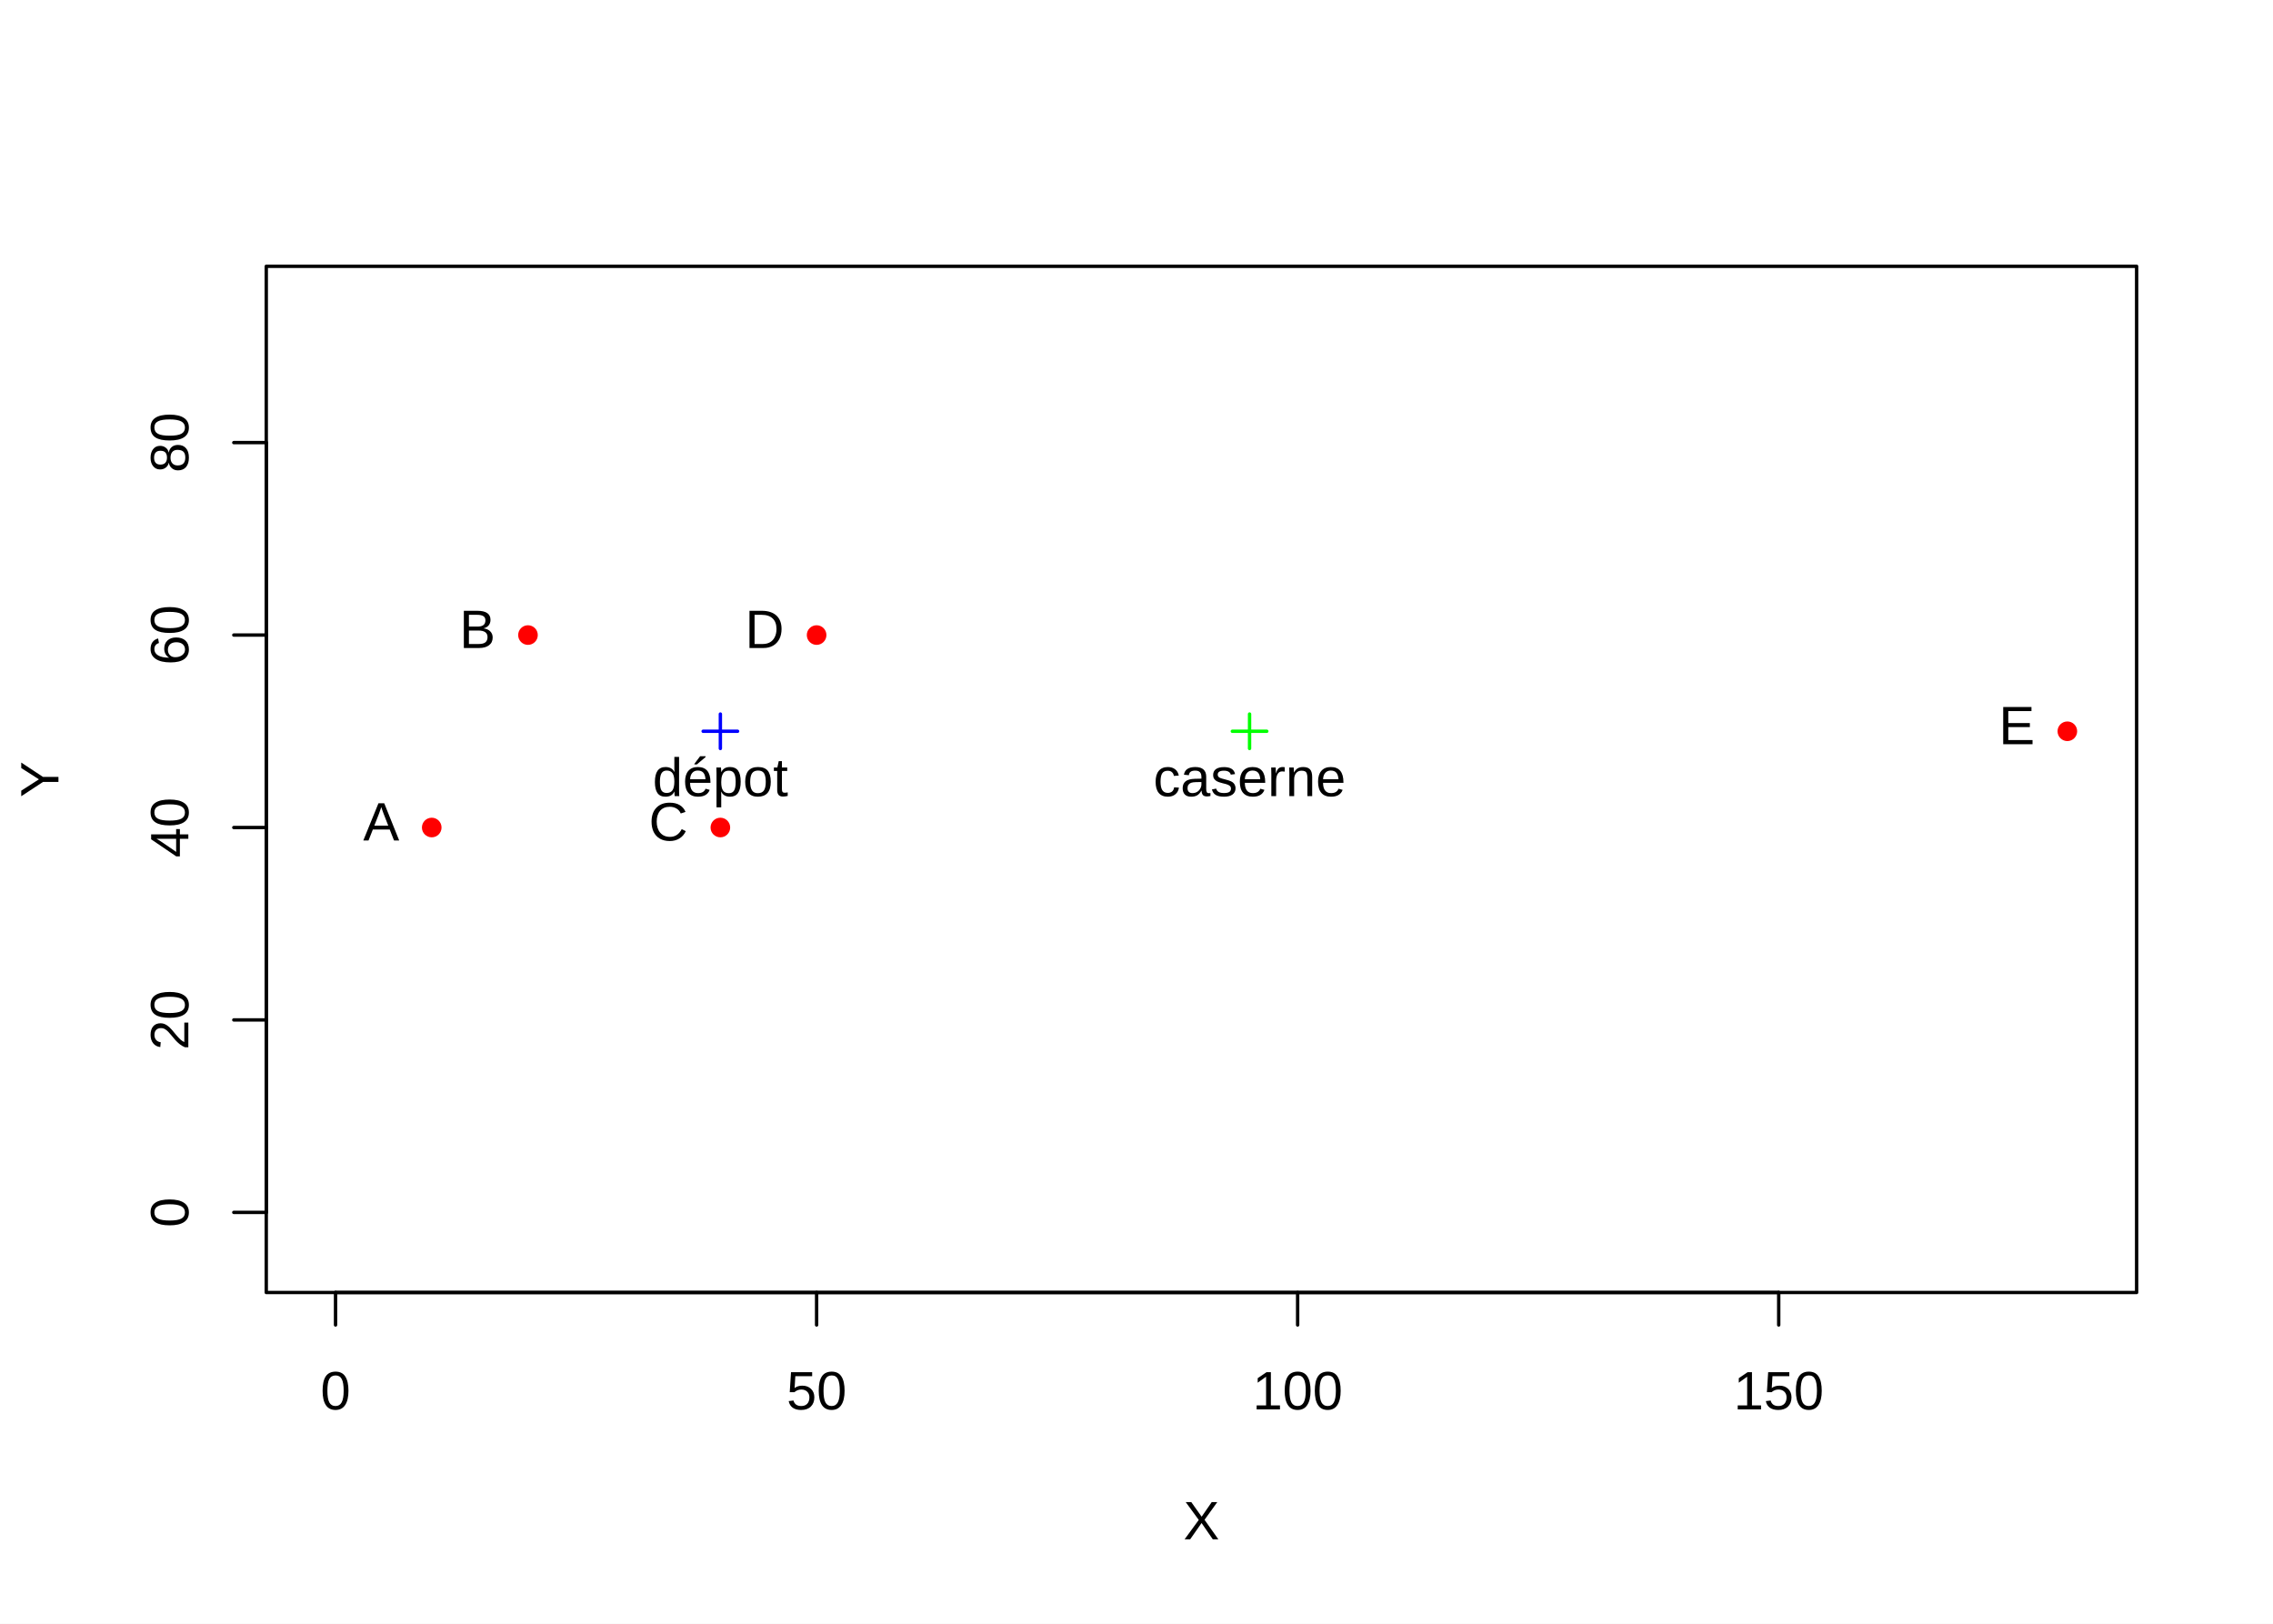
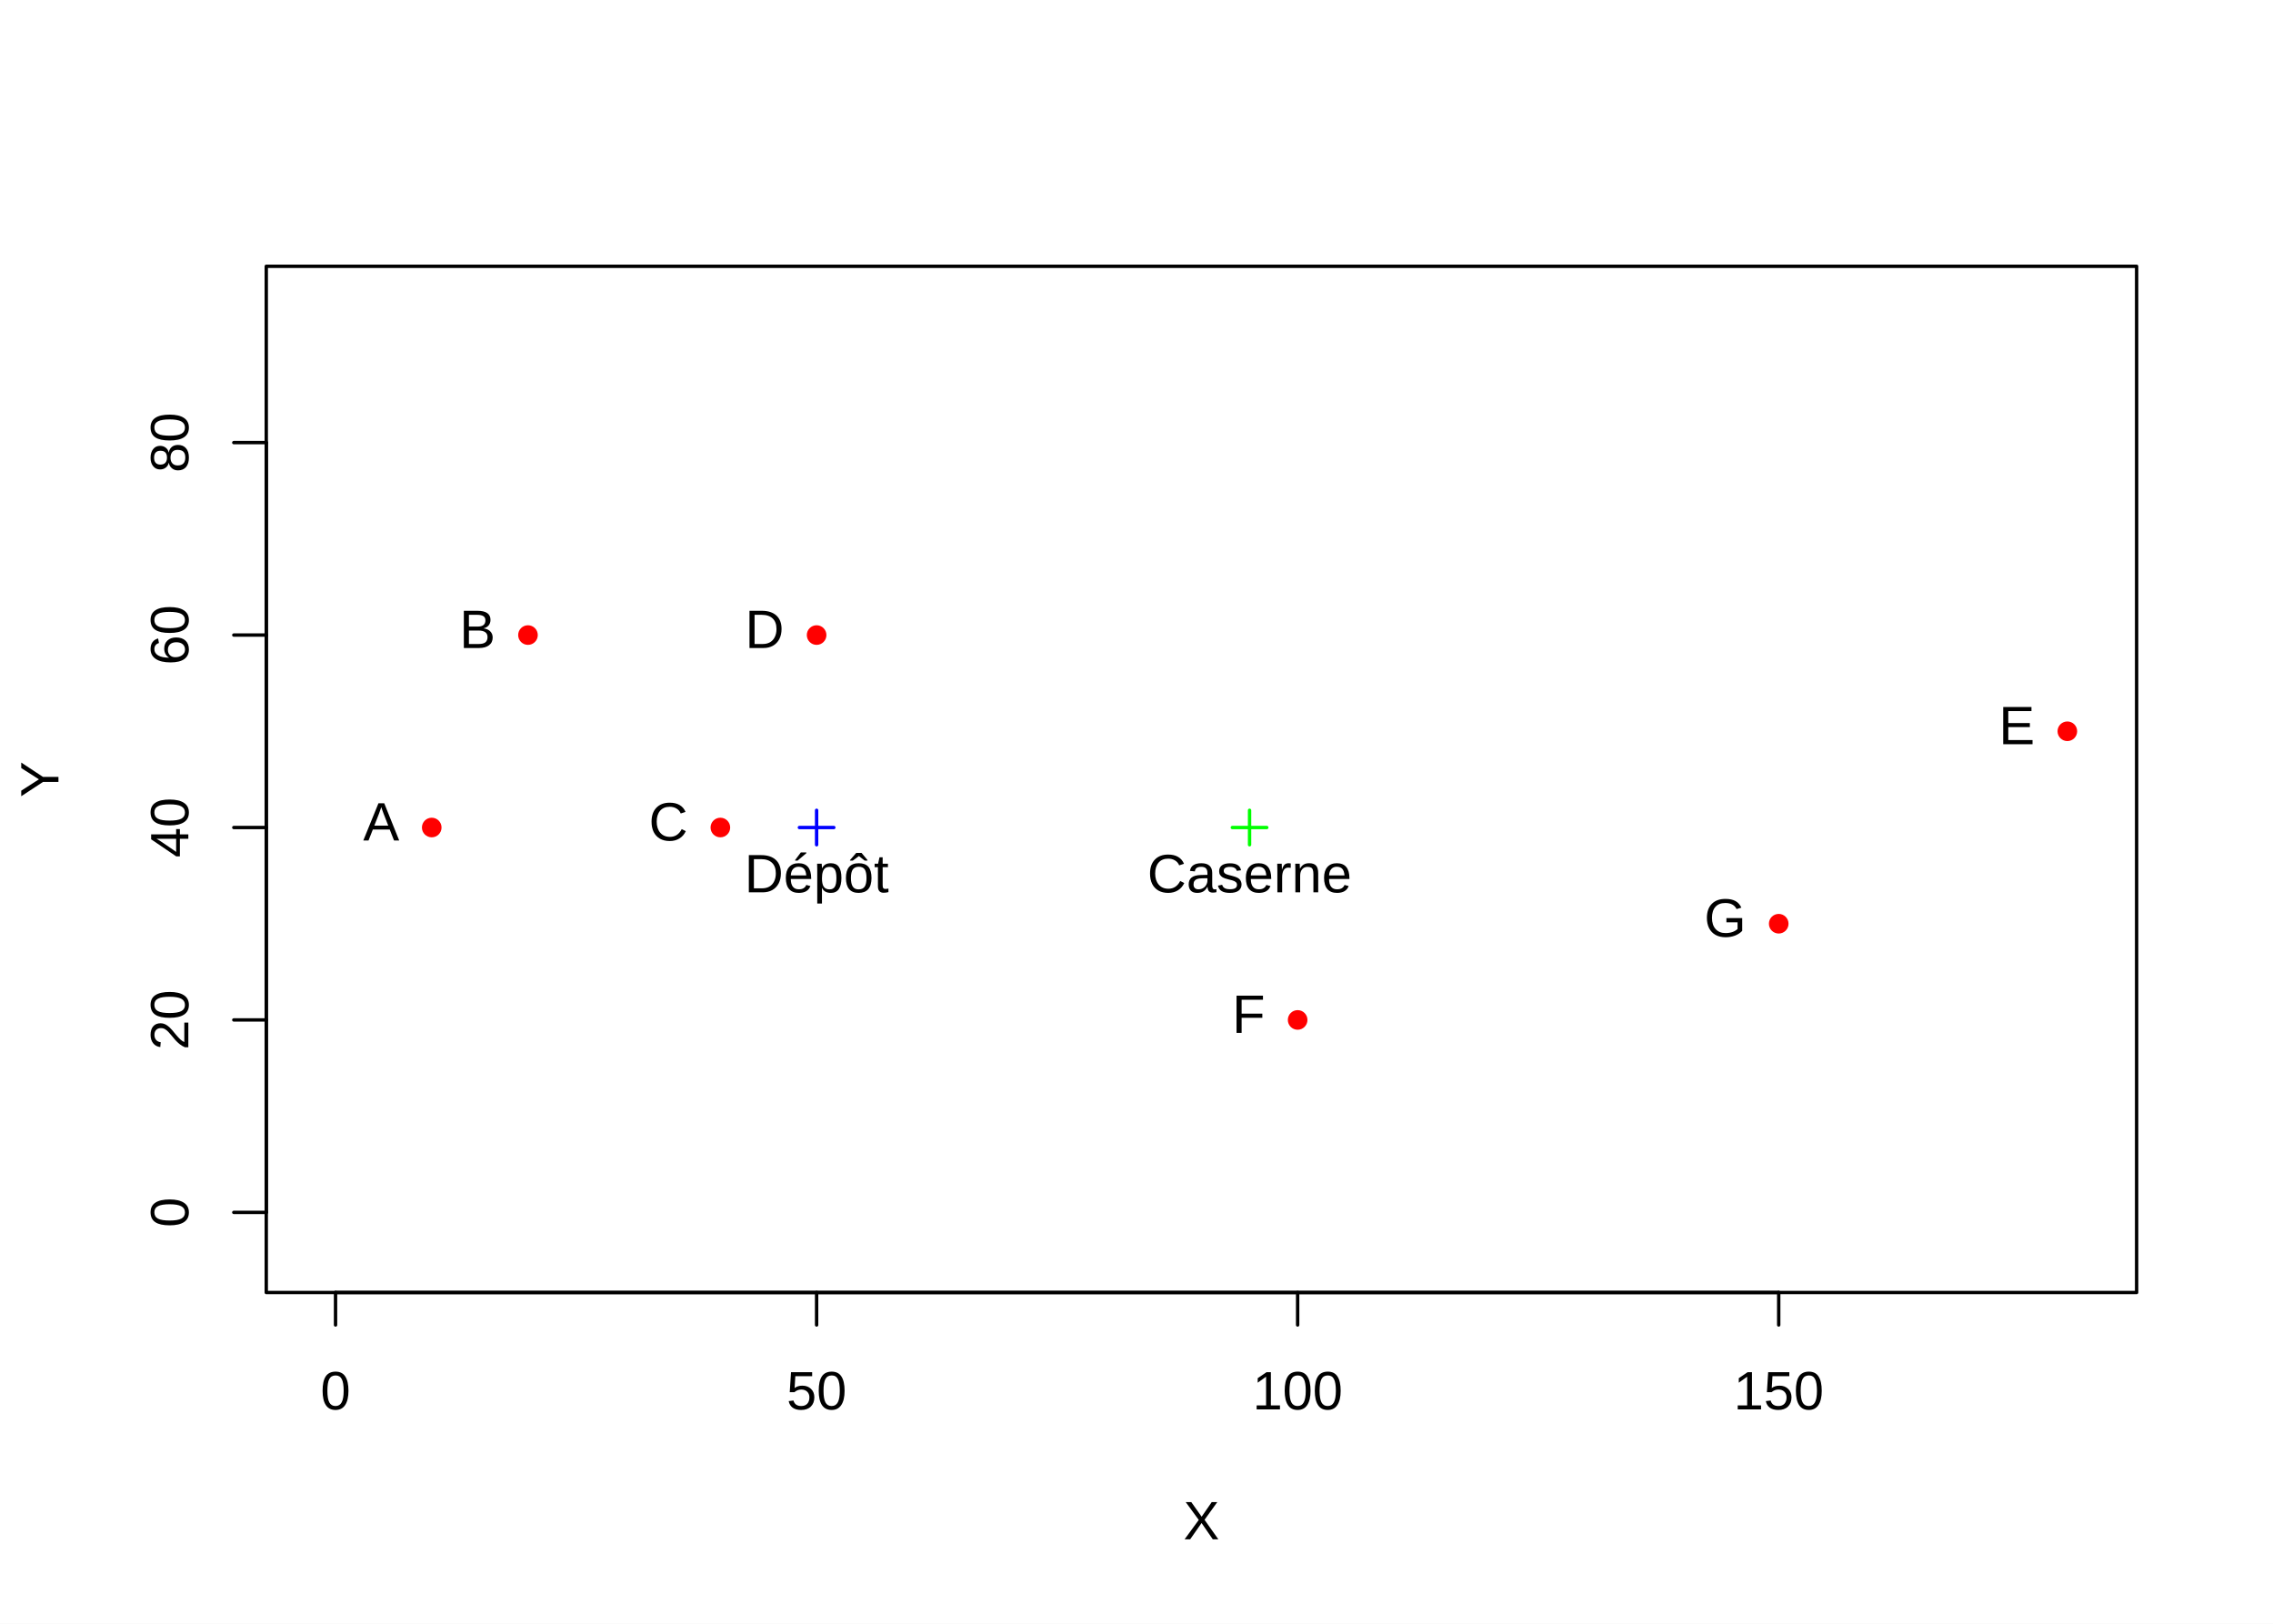
<svg xmlns="http://www.w3.org/2000/svg" class="svglite" width="504.00pt" height="360.00pt" viewBox="0 0 504.00 360.00">
  <defs>
    <style type="text/css">
    .svglite line, .svglite polyline, .svglite polygon, .svglite path, .svglite rect, .svglite circle {
      fill: none;
      stroke: #000000;
      stroke-linecap: round;
      stroke-linejoin: round;
      stroke-miterlimit: 10.00;
    }
  </style>
  </defs>
  <rect width="100%" height="100%" style="stroke: none; fill: #FFFFFF;" />
  <defs>
    <clipPath id="cpMC4wMHw1MDQuMDB8MC4wMHwzNjAuMDA=">
      <rect x="0.00" y="0.00" width="504.00" height="360.00" />
    </clipPath>
  </defs>
  <g clip-path="url(#cpMC4wMHw1MDQuMDB8MC4wMHwzNjAuMDA=)">
</g>
  <defs>
    <clipPath id="cpNTkuMDR8NDczLjc2fDU5LjA0fDI4Ni41Ng==">
      <rect x="59.04" y="59.04" width="414.72" height="227.52" />
    </clipPath>
  </defs>
  <g clip-path="url(#cpNTkuMDR8NDczLjc2fDU5LjA0fDI4Ni41Ng==)">
    <circle cx="95.73" cy="183.47" r="1.80" style="stroke-width: 0.75; stroke: #FF0000; fill: #FF0000;" />
    <circle cx="117.07" cy="140.80" r="1.80" style="stroke-width: 0.75; stroke: #FF0000; fill: #FF0000;" />
    <circle cx="159.73" cy="183.47" r="1.80" style="stroke-width: 0.75; stroke: #FF0000; fill: #FF0000;" />
    <circle cx="181.07" cy="140.80" r="1.80" style="stroke-width: 0.75; stroke: #FF0000; fill: #FF0000;" />
    <circle cx="458.40" cy="162.13" r="1.80" style="stroke-width: 0.75; stroke: #FF0000; fill: #FF0000;" />
+     <circle cx="287.73" cy="226.13" r="1.80" style="stroke-width: 0.75; stroke: #FF0000; fill: #FF0000;" />
+     <circle cx="394.40" cy="204.80" r="1.80" style="stroke-width: 0.75; stroke: #FF0000; fill: #FF0000;" />
  </g>
  <g clip-path="url(#cpMC4wMHw1MDQuMDB8MC4wMHwzNjAuMDA=)">
    <line x1="74.40" y1="286.56" x2="394.40" y2="286.56" style="stroke-width: 0.75;" />
    <line x1="74.40" y1="286.56" x2="74.40" y2="293.76" style="stroke-width: 0.75;" />
    <line x1="181.07" y1="286.56" x2="181.07" y2="293.76" style="stroke-width: 0.75;" />
    <line x1="287.73" y1="286.56" x2="287.73" y2="293.76" style="stroke-width: 0.75;" />
    <line x1="394.40" y1="286.56" x2="394.40" y2="293.76" style="stroke-width: 0.75;" />
    <text x="74.40" y="312.48" text-anchor="middle" style="font-size: 12.00px; font-family: Arial;" textLength="6.67px" lengthAdjust="spacingAndGlyphs">0</text>
    <text x="181.07" y="312.48" text-anchor="middle" style="font-size: 12.00px; font-family: Arial;" textLength="13.35px" lengthAdjust="spacingAndGlyphs">50</text>
    <text x="287.73" y="312.48" text-anchor="middle" style="font-size: 12.00px; font-family: Arial;" textLength="20.02px" lengthAdjust="spacingAndGlyphs">100</text>
    <text x="394.40" y="312.48" text-anchor="middle" style="font-size: 12.00px; font-family: Arial;" textLength="20.02px" lengthAdjust="spacingAndGlyphs">150</text>
    <line x1="59.04" y1="268.80" x2="59.04" y2="98.13" style="stroke-width: 0.75;" />
    <line x1="59.04" y1="268.80" x2="51.84" y2="268.80" style="stroke-width: 0.75;" />
    <line x1="59.04" y1="226.13" x2="51.84" y2="226.13" style="stroke-width: 0.75;" />
    <line x1="59.04" y1="183.47" x2="51.84" y2="183.47" style="stroke-width: 0.75;" />
    <line x1="59.04" y1="140.80" x2="51.84" y2="140.80" style="stroke-width: 0.75;" />
    <line x1="59.04" y1="98.13" x2="51.84" y2="98.13" style="stroke-width: 0.75;" />
    <text transform="translate(41.76,268.80) rotate(-90)" text-anchor="middle" style="font-size: 12.00px; font-family: Arial;" textLength="6.67px" lengthAdjust="spacingAndGlyphs">0</text>
    <text transform="translate(41.76,226.13) rotate(-90)" text-anchor="middle" style="font-size: 12.00px; font-family: Arial;" textLength="13.35px" lengthAdjust="spacingAndGlyphs">20</text>
    <text transform="translate(41.76,183.47) rotate(-90)" text-anchor="middle" style="font-size: 12.00px; font-family: Arial;" textLength="13.35px" lengthAdjust="spacingAndGlyphs">40</text>
    <text transform="translate(41.76,140.80) rotate(-90)" text-anchor="middle" style="font-size: 12.00px; font-family: Arial;" textLength="13.35px" lengthAdjust="spacingAndGlyphs">60</text>
    <text transform="translate(41.76,98.13) rotate(-90)" text-anchor="middle" style="font-size: 12.00px; font-family: Arial;" textLength="13.35px" lengthAdjust="spacingAndGlyphs">80</text>
    <polyline points="59.04,286.56 473.76,286.56 473.76,59.04 59.04,59.04 59.04,286.56 " style="stroke-width: 0.75;" />
    <text x="266.40" y="341.28" text-anchor="middle" style="font-size: 12.00px; font-family: Arial;" textLength="8.01px" lengthAdjust="spacingAndGlyphs">X</text>
    <text transform="translate(12.96,172.80) rotate(-90)" text-anchor="middle" style="font-size: 12.00px; font-family: Arial;" textLength="8.01px" lengthAdjust="spacingAndGlyphs">Y</text>
  </g>
  <g clip-path="url(#cpNTkuMDR8NDczLjc2fDU5LjA0fDI4Ni41Ng==)">
    <text x="88.53" y="186.34" text-anchor="end" style="font-size: 12.00px; font-family: Arial;" textLength="8.01px" lengthAdjust="spacingAndGlyphs">A</text>
    <text x="109.87" y="143.67" text-anchor="end" style="font-size: 12.00px; font-family: Arial;" textLength="8.01px" lengthAdjust="spacingAndGlyphs">B</text>
    <text x="152.53" y="186.34" text-anchor="end" style="font-size: 12.00px; font-family: Arial;" textLength="8.67px" lengthAdjust="spacingAndGlyphs">C</text>
    <text x="173.87" y="143.67" text-anchor="end" style="font-size: 12.00px; font-family: Arial;" textLength="8.67px" lengthAdjust="spacingAndGlyphs">D</text>
    <text x="451.20" y="165.00" text-anchor="end" style="font-size: 12.00px; font-family: Arial;" textLength="8.01px" lengthAdjust="spacingAndGlyphs">E</text>
-     <line x1="155.91" y1="162.13" x2="163.55" y2="162.13" style="stroke-width: 0.75; stroke: #0000FF;" />
-     <line x1="159.73" y1="165.95" x2="159.73" y2="158.31" style="stroke-width: 0.75; stroke: #0000FF;" />
-     <text x="159.73" y="176.51" text-anchor="middle" style="font-size: 12.00px; font-family: Arial;" textLength="30.03px" lengthAdjust="spacingAndGlyphs">dépot</text>
-     <line x1="273.25" y1="162.13" x2="280.89" y2="162.13" style="stroke-width: 0.75; stroke: #00FF00;" />
-     <line x1="277.07" y1="165.95" x2="277.07" y2="158.31" style="stroke-width: 0.75; stroke: #00FF00;" />
-     <text x="277.07" y="176.51" text-anchor="middle" style="font-size: 12.00px; font-family: Arial;" textLength="42.69px" lengthAdjust="spacingAndGlyphs">caserne</text>
+     <text x="280.53" y="229.00" text-anchor="end" style="font-size: 12.00px; font-family: Arial;" textLength="7.33px" lengthAdjust="spacingAndGlyphs">F</text>
+     <text x="387.20" y="207.67" text-anchor="end" style="font-size: 12.00px; font-family: Arial;" textLength="9.33px" lengthAdjust="spacingAndGlyphs">G</text>
+     <line x1="177.25" y1="183.47" x2="184.89" y2="183.47" style="stroke-width: 0.75; stroke: #0000FF;" />
+     <line x1="181.07" y1="187.29" x2="181.07" y2="179.65" style="stroke-width: 0.75; stroke: #0000FF;" />
+     <text x="181.07" y="197.84" text-anchor="middle" style="font-size: 12.00px; font-family: Arial;" textLength="32.03px" lengthAdjust="spacingAndGlyphs">Dépôt</text>
+     <line x1="273.25" y1="183.47" x2="280.89" y2="183.47" style="stroke-width: 0.75; stroke: #00FF00;" />
+     <line x1="277.07" y1="187.29" x2="277.07" y2="179.65" style="stroke-width: 0.75; stroke: #00FF00;" />
+     <text x="277.07" y="197.84" text-anchor="middle" style="font-size: 12.00px; font-family: Arial;" textLength="45.36px" lengthAdjust="spacingAndGlyphs">Caserne</text>
  </g>
</svg>
